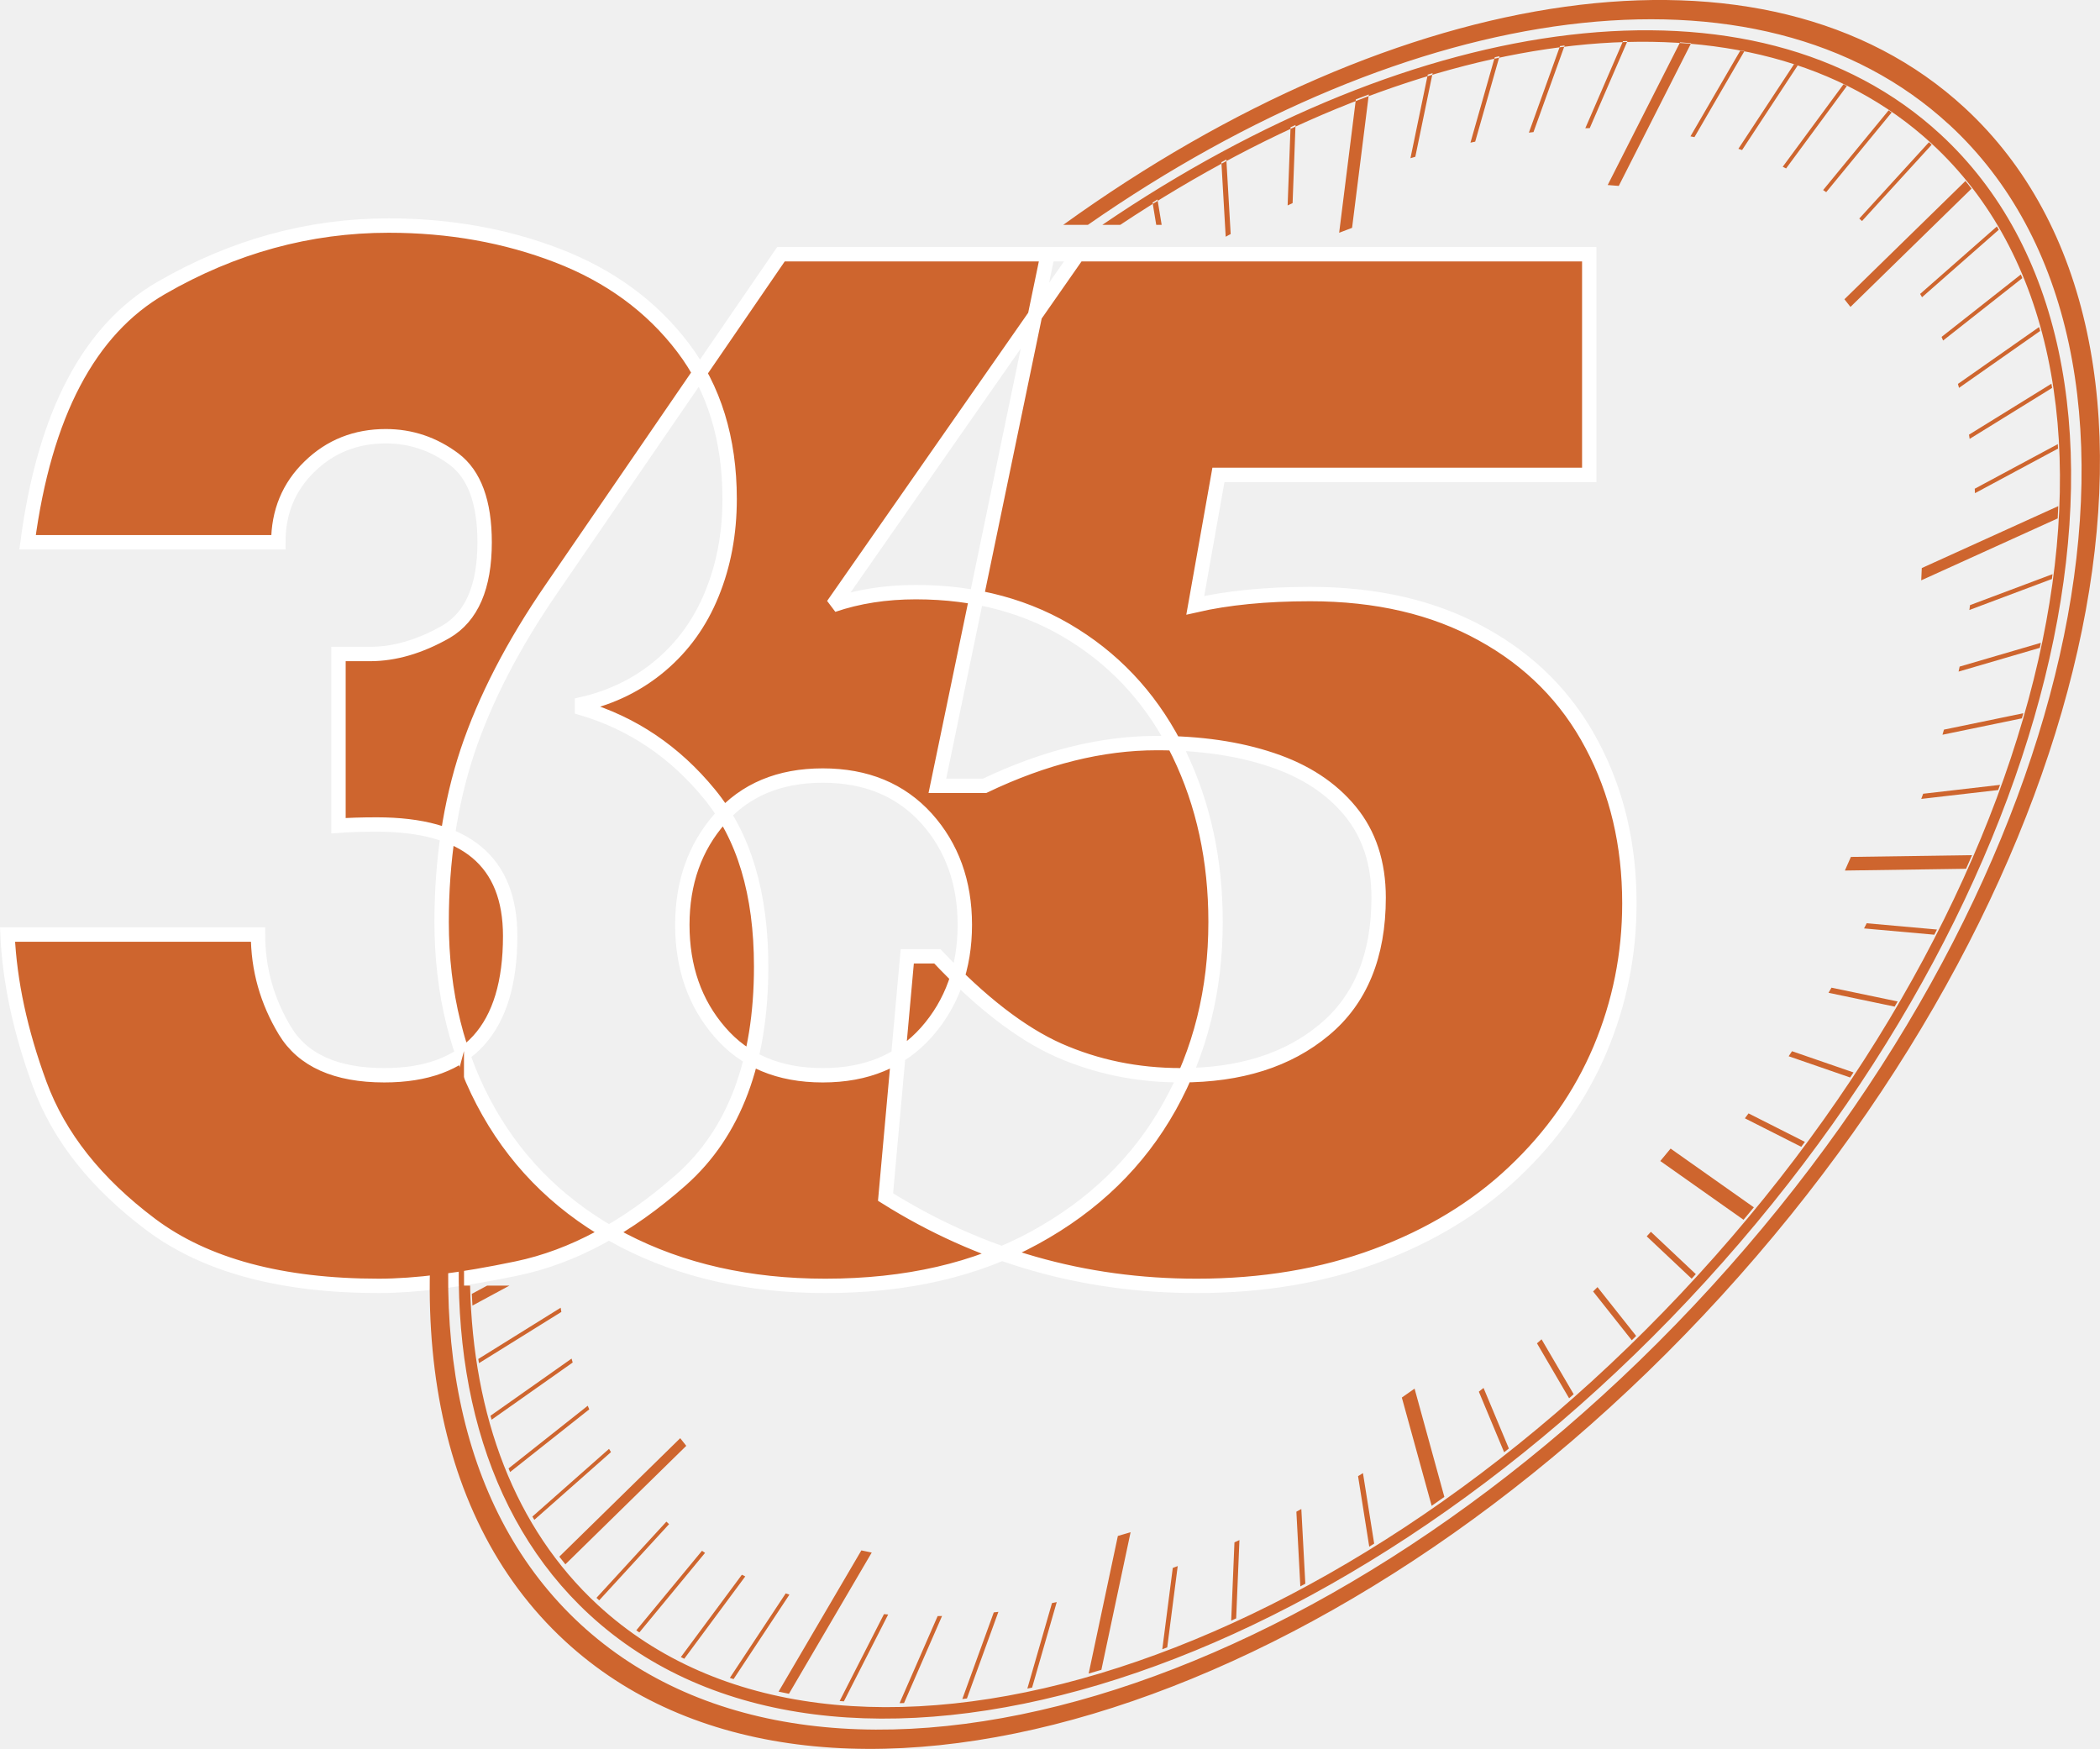
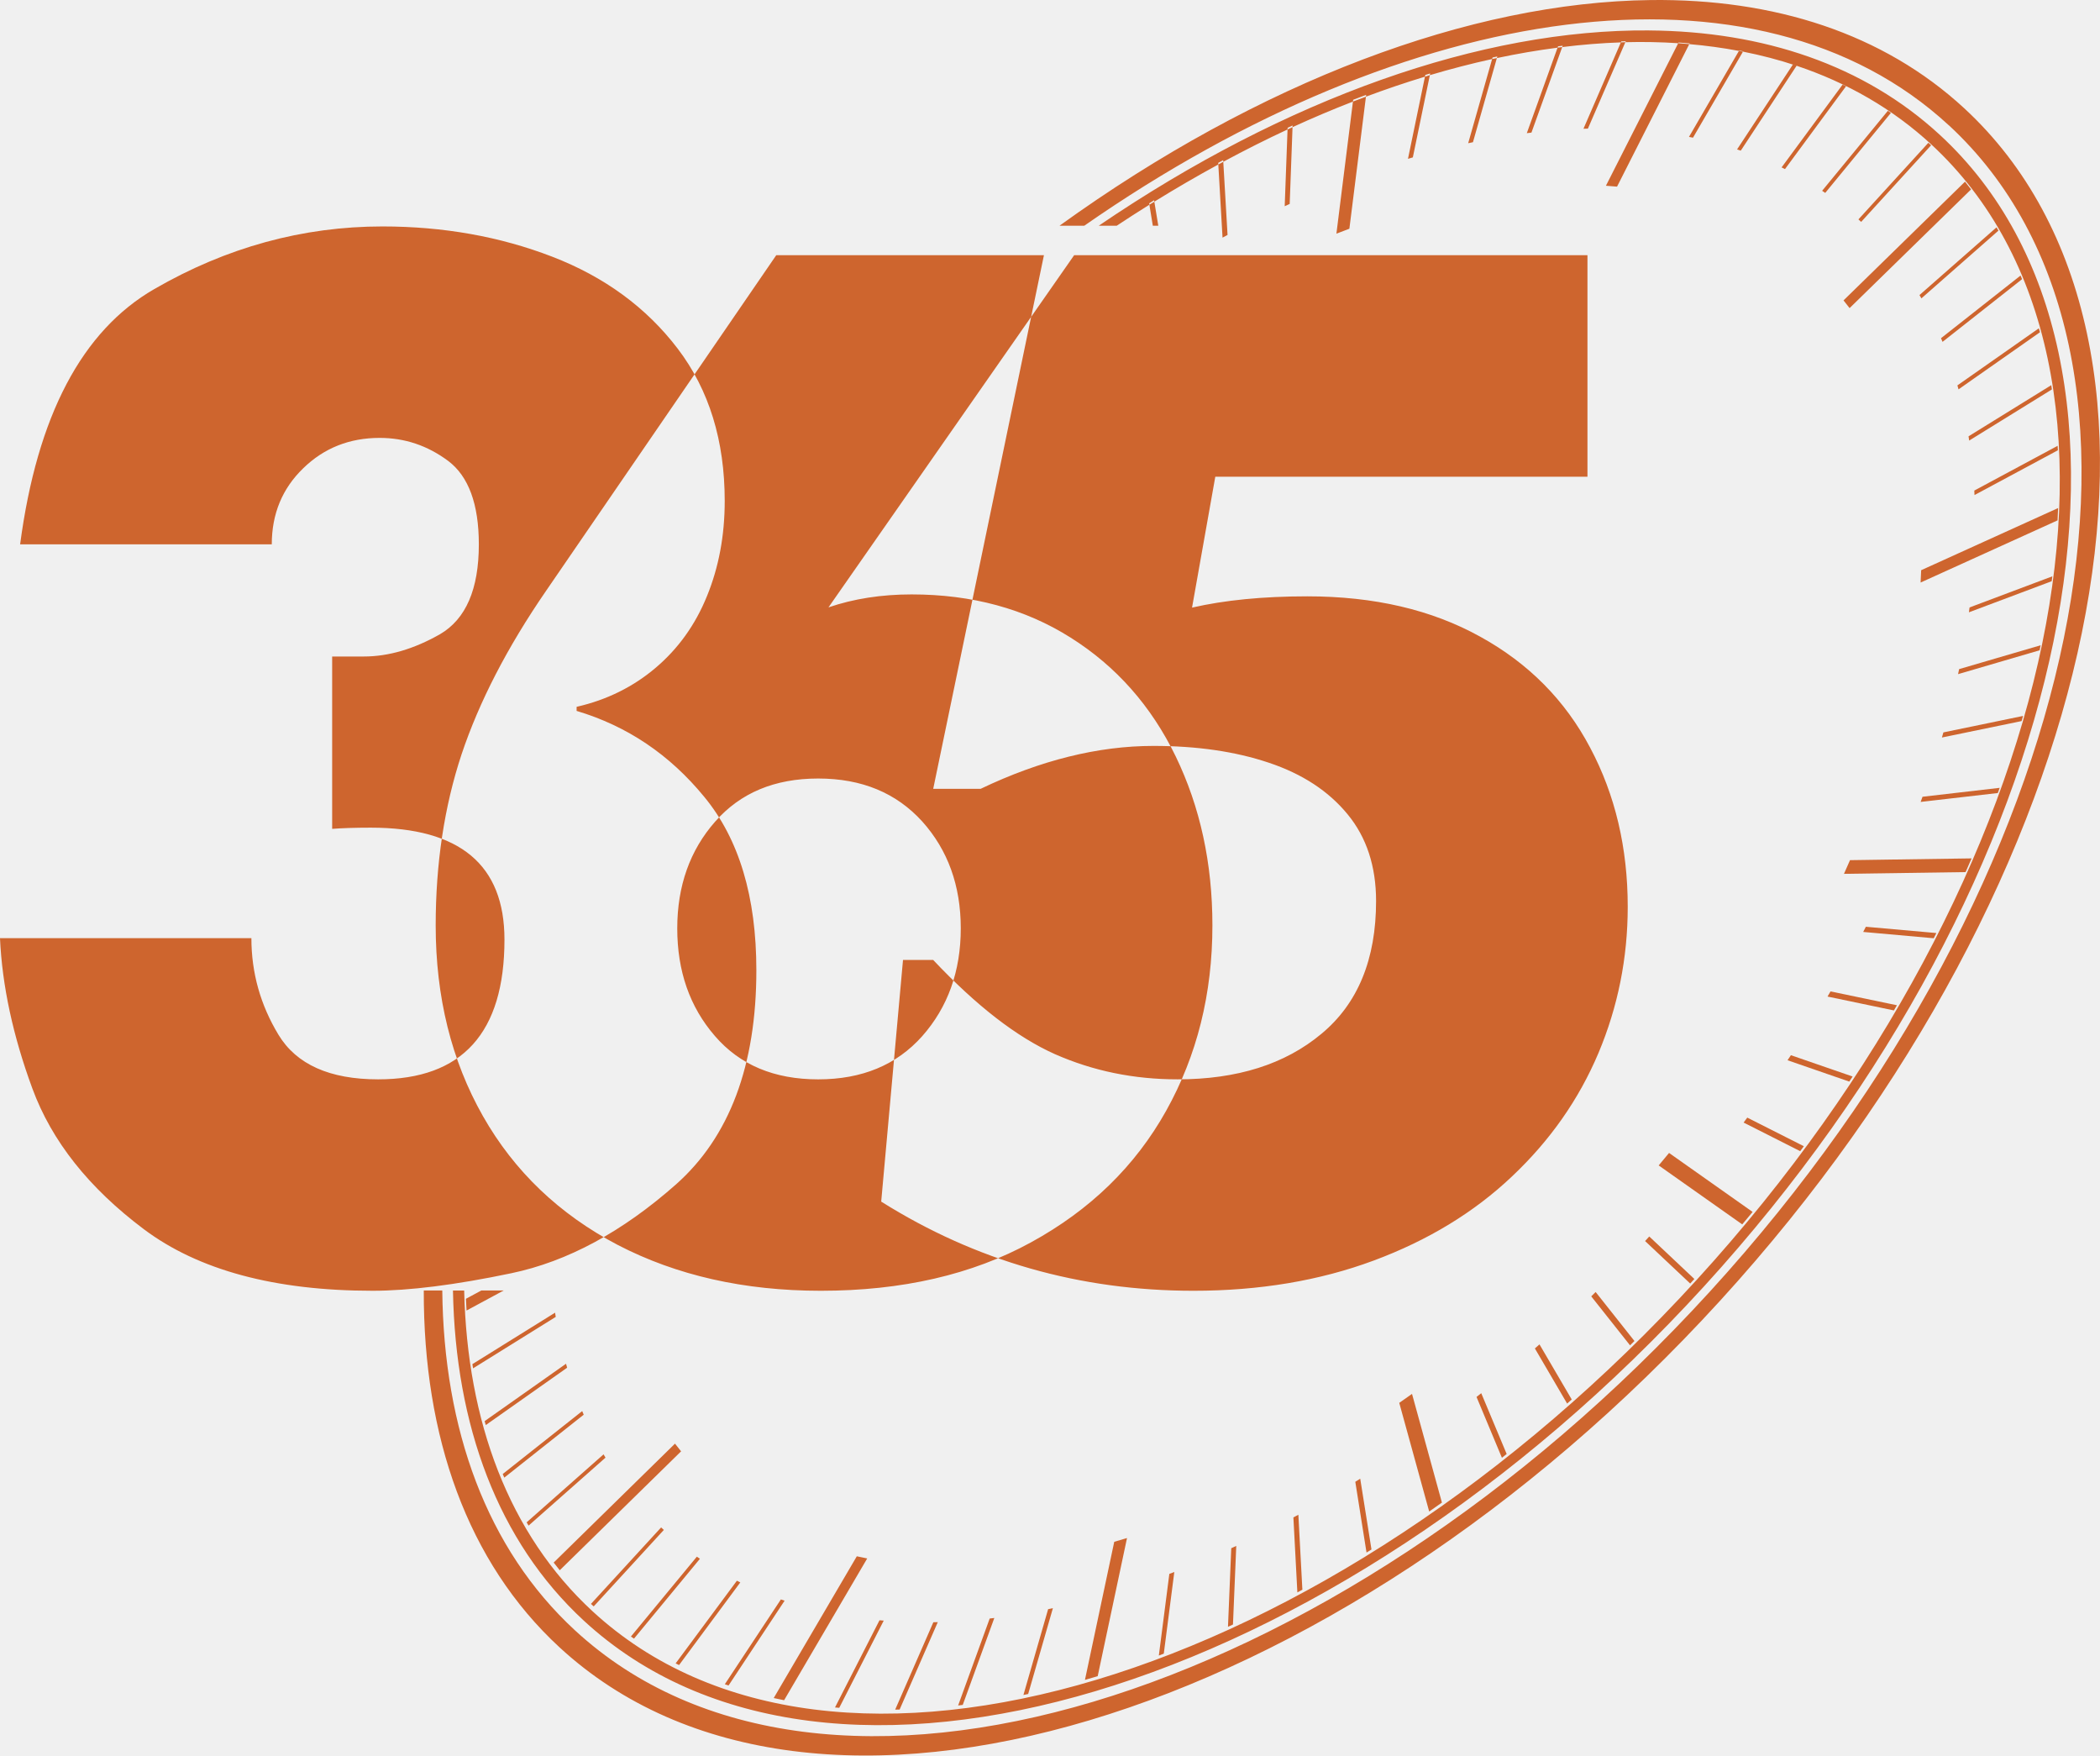
- <svg xmlns="http://www.w3.org/2000/svg" id="svg10" width="232.7" height="193.79" enable-background="new 0 0 283.464 283.464" version="1.1" viewBox="0 0 232.7 193.79" xml:space="preserve">
-   <g id="Logo" transform="translate(-24.966 -44.838)">
-     <g id="g6" clip-rule="evenodd" fill="#ce652e" fill-rule="evenodd">
-       <path id="path2" d="m201.07 97.458h-41.09l-2.567 14.448c3.57-0.821 7.806-1.245 12.726-1.245 7.383 0 13.733 1.483 19.078 4.446 5.345 2.937 9.395 7.037 12.145 12.25 2.778 5.213 4.155 11.087 4.155 17.569 0 5.662-1.086 11.035-3.229 16.141-2.17 5.135-5.343 9.659-9.552 13.63-4.181 3.967-9.29 7.063-15.267 9.284-5.98 2.224-12.623 3.335-19.899 3.335-12.541 0-24.026-3.28-34.477-9.843l2.407-26.672h3.335c4.762 5.054 9.234 8.52 13.441 10.397 4.208 1.854 8.705 2.78 13.548 2.78 6.563 0 11.854-1.667 15.876-5.028 4.021-3.332 6.032-8.229 6.032-14.658 0-3.837-1.056-7.04-3.148-9.577-2.089-2.543-4.975-4.448-8.704-5.691-3.704-1.243-7.94-1.852-12.729-1.852-6.111 0-12.488 1.587-19.076 4.735h-5.239l12.224-58.901h60.011v24.452zm-84.936 66.521c4.843 0 8.654-1.588 11.485-4.765 2.832-3.201 4.259-7.168 4.259-11.905 0-4.71-1.427-8.653-4.259-11.802-2.859-3.147-6.668-4.736-11.485-4.736-4.814 0-8.599 1.589-11.378 4.763-2.777 3.151-4.181 7.092-4.181 11.775 0 4.71 1.376 8.679 4.155 11.88 2.752 3.202 6.562 4.79 11.404 4.79zm-4.63-90.972h32.891l-27.123 38.872c2.778-0.952 5.848-1.43 9.183-1.43 6.667 0 12.516 1.589 17.543 4.763 5.053 3.177 8.917 7.567 11.615 13.125 2.7 5.583 4.049 11.801 4.049 18.653 0 7.543-1.695 14.344-5.106 20.456-3.413 6.111-8.389 10.952-14.924 14.525-6.509 3.572-14.262 5.345-23.206 5.345-8.467 0-15.929-1.693-22.412-5.054-6.456-3.385-11.431-8.123-14.898-14.235-3.466-6.113-5.212-13.124-5.212-21.037 0-6.825 0.953-13.149 2.857-18.891 1.933-5.768 5.028-11.801 9.368-18.099zm-55.697 31.912h-27.785c1.879-14.183 6.828-23.575 14.819-28.179 7.964-4.604 16.379-6.909 25.19-6.909 6.722 0 12.965 1.113 18.733 3.336 5.769 2.223 10.4 5.609 13.866 10.16s5.186 10.161 5.186 16.802c0 3.837-0.661 7.329-1.958 10.504-1.296 3.202-3.202 5.822-5.663 7.912s-5.371 3.546-8.732 4.313v0.45c5.584 1.667 10.268 4.817 14.104 9.5 3.836 4.657 5.742 11.033 5.742 19.129 0 10.506-2.964 18.392-8.865 23.63-5.926 5.24-11.985 8.52-18.205 9.817-6.192 1.296-11.298 1.931-15.295 1.931-10.795 0-19.235-2.274-25.269-6.8-6.059-4.55-10.161-9.711-12.304-15.533-2.143-5.819-3.334-11.351-3.572-16.591h27.757c0 3.837 1.006 7.383 2.99 10.665 1.985 3.28 5.662 4.922 11.007 4.922 9.288 0 13.945-5.134 13.945-15.427 0-8.255-4.922-12.356-14.765-12.356-1.773 0-3.202 0.052-4.26 0.133v-19.025h3.492c2.725 0 5.531-0.82 8.415-2.46 2.858-1.667 4.288-4.975 4.288-9.923 0-4.445-1.138-7.515-3.387-9.208-2.275-1.694-4.789-2.54-7.568-2.54-3.307 0-6.139 1.111-8.44 3.359-2.302 2.223-3.466 5.028-3.466 8.388z" stroke="#fff" stroke-miterlimit="2.613" stroke-width="1.593" />
-       <path id="path4" d="m242.76 64.888 0.67 0.852-13.414 13.105-0.67-0.85zm-4.046-4.293 0.303 0.277-7.724 8.458-0.3-0.277zm-4.473-3.529 0.341 0.231-7.255 8.832-0.341-0.232zm-4.999-2.888 0.379 0.186-6.737 9.137-0.375-0.186zm-5.483-2.223 0.408 0.137-6.162 9.371-0.41-0.137zm-5.933-1.544 0.442 0.086-5.541 9.536-0.442-0.087zm-13.013-1.011 0.492-0.013-4.18 9.647-0.492 0.013zm-6.982 0.544 0.513-0.064-3.452 9.593-0.511 0.062zm-7.232 1.236 0.527-0.113-2.694 9.466-0.526 0.111zm-7.424 1.924 0.538-0.163-1.917 9.267-0.538 0.16zm-15.205 5.837 0.551-0.255-0.323 8.659-0.551 0.255zm-7.663 3.872 0.55-0.3 0.48 8.256-0.552 0.298zm-7.626 4.468 0.546-0.342 0.463 2.816h-0.602zm-74.64 128.6-0.077-0.465 9.129-5.68 0.077 0.466zm1.4 6.262-0.125-0.436 8.986-6.334 0.124 0.435zm2.049 5.8-0.171-0.4 8.773-6.945 0.169 0.399zm2.685 5.296-0.215-0.362 8.493-7.504 0.215 0.363zm7.187 8.919-0.3-0.278 7.746-8.44 0.298 0.277zm4.45 3.557-0.34-0.233 7.281-8.815 0.339 0.232zm4.976 2.918-0.376-0.188 6.761-9.123 0.375 0.187zm5.463 2.255-0.41-0.138 6.19-9.363 0.41 0.14zm12.223 2.464-0.468-0.039 4.913-9.626 0.466 0.04zm6.667 0.189-0.492 0.011 4.216-9.647 0.49-0.011zm6.97-0.51-0.511 0.062 3.486-9.596 0.511-0.062zm7.223-1.206-0.527 0.111 2.729-9.473 0.527-0.11zm14.972-4.452-0.548 0.208 1.162-9.012 0.548-0.207zm7.639-3.216-0.552 0.254 0.362-8.676 0.552-0.254zm7.664-3.842-0.553 0.299-0.439-8.277 0.548-0.297zm7.629-4.441-0.547 0.339-1.239-7.813 0.543-0.339zm14.925-10.539-0.525 0.417-2.803-6.714 0.522-0.415zm7.183-6.016-0.509 0.449-3.558-6.085 0.507-0.447zm6.923-6.456-0.487 0.478-4.285-5.408 0.486-0.479zm6.61-6.848-0.46 0.505-4.98-4.692 0.461-0.504zm12.088-14.654-0.404 0.547-6.247-3.159 0.403-0.546zm5.385-7.695-0.369 0.561-6.816-2.355 0.372-0.558zm4.891-7.865-0.331 0.572-7.331-1.532 0.333-0.567zm4.357-7.97-0.292 0.575-7.788-0.697 0.293-0.573zm6.991-16.03-0.209 0.574-8.522 0.983 0.209-0.571zm2.58-7.935-0.163 0.567-8.797 1.816 0.163-0.567zm1.942-7.802-0.115 0.555-9.004 2.634 0.119-0.555zm1.291-7.608-0.07 0.538-9.141 3.432 0.069-0.538zm0.586-14.41 0.025 0.496-9.205 4.943-0.024-0.497zm-0.707-6.692 0.074 0.468-9.135 5.646-0.073-0.468zm-1.367-6.28 0.122 0.435-8.994 6.306-0.122-0.437zm-2.024-5.822 0.17 0.4-8.784 6.92-0.167-0.403zm-2.653-5.321 0.214 0.363-8.508 7.478-0.212-0.365zm-35.104-20.405 1.224 0.099-8.018 15.813-1.226-0.099zm-35.927 6.323 1.435-0.545-1.854 14.778-1.432 0.547zm-97.891 133.65-0.07-1.296 1.703-0.918h2.471zm10.299 28.668-0.672-0.848 13.396-13.127 0.672 0.847zm24.772 14.346-1.148-0.239 9.173-15.648 1.148 0.238zm34.621-2.655-1.409 0.412 3.236-15.245 1.41-0.413zm38.006-19.16-1.407 0.988-3.305-11.997 1.411-0.988zm34.295-32.085-1.145 1.378-9.224-6.51 1.144-1.378zm24.18-39.023-0.667 1.511-13.426 0.194 0.666-1.509zm9.55-38.672-0.062 1.361-15.122 6.862 0.063-1.362zm-14.003-40.144c26.46 24.425 14.838 80.712-25.869 125.3-40.709 44.587-95.492 61.031-121.95 36.605-9.239-8.529-13.83-20.948-14.163-35.394h-0.669v-11.157c-2.297 19.59 2.073 36.699 13.878 47.598 26.897 24.83 82.466 8.248 123.7-36.916 41.236-45.164 52.931-102.25 26.031-127.08-20.59-19.007-57.98-13.747-92.882 10.024h1.985c33.969-22.574 69.998-27.385 89.942-8.976zm1.931-2.117c27.249 25.156 15.404 82.988-26.368 128.74-41.772 45.751-98.067 62.552-125.32 37.398-13.42-12.389-17.352-32.708-12.901-55.602v-7.894c-7.378 26.833-4.175 51.184 11.191 65.367 27.864 25.724 85.426 8.543 128.14-38.24 42.714-46.785 54.826-105.92 26.963-131.64-22.054-20.359-62.713-13.836-99.89 12.966h2.733c35.737-24.875 74.32-30.594 95.446-11.093z" />
-     </g>
-   </g>
+ <svg xmlns="http://www.w3.org/2000/svg" id="svg10" width="231.86" height="193.78" enable-background="new 0 0 283.464 283.464" version="1.1" viewBox="0 0 231.86 193.78" xml:space="preserve">
+   <path id="path2" d="m175.27 52.623h-41.09l-2.567 14.448c3.57-0.821 7.806-1.245 12.726-1.245 7.383 0 13.733 1.483 19.078 4.446 5.345 2.937 9.395 7.037 12.145 12.25 2.778 5.213 4.155 11.087 4.155 17.569 0 5.662-1.086 11.035-3.229 16.141-2.17 5.135-5.343 9.659-9.552 13.63-4.181 3.967-9.29 7.063-15.267 9.284-5.98 2.224-12.623 3.335-19.899 3.335-12.541 0-24.026-3.28-34.477-9.843l2.407-26.672h3.335c4.762 5.054 9.234 8.52 13.441 10.397 4.208 1.854 8.705 2.78 13.548 2.78 6.563 0 11.854-1.667 15.876-5.028 4.021-3.332 6.032-8.229 6.032-14.658 0-3.837-1.056-7.04-3.148-9.577-2.089-2.543-4.975-4.448-8.704-5.691-3.704-1.243-7.94-1.852-12.729-1.852-6.111 0-12.488 1.587-19.076 4.735h-5.239l12.224-58.901h60.011v24.452zm-84.936 66.521c4.843 0 8.654-1.588 11.485-4.765 2.832-3.201 4.259-7.168 4.259-11.905 0-4.71-1.427-8.653-4.259-11.802-2.859-3.147-6.668-4.736-11.485-4.736-4.814 0-8.599 1.589-11.378 4.763-2.777 3.151-4.181 7.092-4.181 11.775 0 4.71 1.376 8.679 4.155 11.88 2.752 3.202 6.562 4.79 11.404 4.79zm-4.63-90.972h32.891l-27.123 38.872c2.778-0.952 5.848-1.43 9.183-1.43 6.667 0 12.516 1.589 17.543 4.763 5.053 3.177 8.917 7.567 11.615 13.125 2.7 5.583 4.049 11.801 4.049 18.653 0 7.543-1.695 14.344-5.106 20.456-3.413 6.111-8.389 10.952-14.924 14.525-6.509 3.572-14.262 5.345-23.206 5.345-8.467 0-15.929-1.693-22.412-5.054-6.456-3.385-11.431-8.123-14.898-14.235-3.466-6.113-5.212-13.124-5.212-21.037 0-6.825 0.953-13.149 2.857-18.891 1.933-5.768 5.028-11.801 9.368-18.099zm-55.697 31.912h-27.785c1.879-14.183 6.828-23.575 14.819-28.179 7.964-4.604 16.379-6.909 25.19-6.909 6.722 0 12.965 1.113 18.733 3.336 5.769 2.223 10.4 5.609 13.866 10.16s5.186 10.161 5.186 16.802c0 3.837-0.661 7.329-1.958 10.504-1.296 3.202-3.202 5.822-5.663 7.912s-5.371 3.546-8.732 4.313v0.45c5.584 1.667 10.268 4.817 14.104 9.5 3.836 4.657 5.742 11.033 5.742 19.129 0 10.506-2.964 18.392-8.865 23.63-5.926 5.24-11.985 8.52-18.205 9.817-6.192 1.296-11.298 1.931-15.295 1.931-10.795 0-19.235-2.274-25.269-6.8-6.059-4.55-10.161-9.711-12.304-15.533-2.143-5.819-3.334-11.351-3.572-16.591h27.757c0 3.837 1.006 7.383 2.99 10.665 1.985 3.28 5.662 4.922 11.007 4.922 9.288 0 13.945-5.134 13.945-15.427 0-8.255-4.922-12.356-14.765-12.356-1.773 0-3.202 0.052-4.26 0.133v-19.025h3.492c2.725 0 5.531-0.82 8.415-2.46 2.858-1.667 4.288-4.975 4.288-9.923 0-4.445-1.138-7.515-3.387-9.208-2.275-1.694-4.789-2.54-7.568-2.54-3.307 0-6.139 1.111-8.44 3.359-2.302 2.223-3.466 5.028-3.466 8.388z" clip-rule="evenodd" fill="#ce652e" fill-rule="evenodd" stroke-miterlimit="2.613" />
+   <path id="path4" d="m182.26 0.005c-19.906 0.233-43.207 8.998-65.281 24.912h2.734c35.737-24.875 74.319-30.595 95.445-11.094l6e-3 -2e-3c27.249 25.156 15.405 82.988-26.367 128.74-41.772 45.751-98.067 62.552-125.32 37.398-9.75-9.001-14.487-22.191-14.645-37.51h-2.043c-0.044 16.102 4.789 29.978 14.977 39.381 27.864 25.724 85.427 8.543 128.14-38.24 42.714-46.785 54.826-105.92 26.963-131.64-8.959-8.271-20.99-12.105-34.609-11.945zm-0.188 3.353c-18.44-0.143-40.041 7.447-60.764 21.561h1.986c1.2-0.798 2.403-1.567 3.607-2.32l-0.025-0.152 0.547-0.342 0.025 0.158c2.351-1.456 4.707-2.822 7.064-4.106l-0.01-0.18 0.549-0.299 0.01 0.18c2.367-1.275 4.735-2.47 7.096-3.566l8e-3 -0.186 0.551-0.256-8e-3 0.186c2.231-1.024 4.455-1.963 6.67-2.824l0.025-0.197 1.435-0.545-0.025 0.201c2.185-0.817 4.359-1.553 6.516-2.207l0.041-0.195 0.537-0.162-0.039 0.189c2.314-0.688 4.609-1.283 6.877-1.779l0.049-0.172 0.527-0.113-0.051 0.178c2.263-0.481 4.497-0.863 6.701-1.148l0.055-0.152 0.514-0.062-0.055 0.148c2.193-0.27 4.353-0.446 6.475-0.518l0.049-0.111 0.492-0.014-0.045 0.105c1.982-0.053 3.928-0.013 5.836 0.111l0.039-0.078 1.223 0.1-0.041 0.08c1.869 0.161 3.697 0.41 5.482 0.748l0.025-0.043 0.443 0.086-0.021 0.037c2.027 0.402 3.998 0.917 5.902 1.553l-0.391-0.131-6.164 9.371 0.41 0.137 6.162-9.371c5.577 1.866 10.597 4.738 14.873 8.685 26.455 24.427 14.832 80.711-25.873 125.3-40.709 44.587-95.491 61.031-121.95 36.605-9.239-8.529-13.829-20.949-14.162-35.395h-1.238c0.27 14.872 4.947 27.67 14.447 36.441 26.897 24.83 82.465 8.248 123.7-36.916 41.236-45.164 52.931-102.25 26.031-127.08-8.365-7.722-19.502-11.44-32.119-11.537zm10.371 2.34c-0.148-0.029-0.299-0.052-0.447-0.08l-5.516 9.492 0.443 0.088zm-5.93-0.828c-0.407-0.035-0.81-0.075-1.221-0.102l-7.982 15.736 1.227 0.098zm-7.057-0.213c-0.165 0.004-0.331 0.014-0.496 0.02l-4.131 9.535 0.49-0.014zm-6.971 0.537c-0.171 0.021-0.342 0.044-0.514 0.066l-3.397 9.44 0.512-0.062zm-7.215 1.215c-0.176 0.037-0.349 0.069-0.525 0.107l-2.644 9.293 0.527-0.111zm-7.402 1.887c-0.179 0.053-0.36 0.114-0.539 0.168l-1.875 9.068 0.537-0.16zm-7.055 2.375c-0.478 0.179-0.956 0.355-1.435 0.541l-1.826 14.582 1.432-0.547zm-8.105 3.365c-0.184 0.084-0.367 0.171-0.551 0.256l-0.314 8.473 0.551-0.254zm-7.646 3.822c-0.183 0.099-0.366 0.199-0.549 0.299l0.467 8.074 0.553-0.297zm-7.613 4.404c-0.182 0.113-0.365 0.222-0.547 0.336l0.381 2.322h0.604zm75.988-12.92-6.732 9.137 0.375 0.186 6.736-9.137zm5 2.889-7.256 8.83 0.342 0.232 7.254-8.832zm4.473 3.529-7.721 8.457 0.299 0.277 7.725-8.459zm4.047 4.293-13.414 13.105 0.67 0.852 13.414-13.105zm3.478 5.043-8.506 7.475 0.211 0.365 8.508-7.479zm2.652 5.32-8.781 6.916 0.168 0.404 8.783-6.92zm2.023 5.822-8.994 6.303 0.123 0.438 8.994-6.305zm1.367 6.279-9.133 5.646 0.072 0.469 9.135-5.646zm0.707 6.691-9.203 4.943 0.023 0.496 9.205-4.943zm0.051 6.873-15.121 6.861-0.062 1.361 15.121-6.861zm-0.637 7.537-9.141 3.434-0.07 0.537 9.141-3.432zm-1.291 7.609-9 2.633-0.119 0.555 9.004-2.633zm-1.941 7.801-8.797 1.816-0.164 0.566 8.799-1.815zm-2.58 7.936-8.521 0.986-0.209 0.57 8.521-0.982zm-3.102 7.789-13.426 0.195-0.666 1.51 13.426-0.193zm-11.676 7.547-0.293 0.572 7.787 0.697 0.293-0.576zm-3.9 7.137-0.332 0.568 7.33 1.531 0.332-0.572zm-4.375 7.041-0.371 0.557 6.816 2.356 0.369-0.561zm-4.818 6.889-0.404 0.545 6.248 3.16 0.404-0.547zm-8.635 3.9-1.145 1.377 9.225 6.51 1.145-1.377zm-2.186 9.221-0.461 0.504 4.981 4.691 0.459-0.504zm-128.95 5.961-1.703 0.918 0.07 1.295 4.104-2.213zm123.03 0.168-0.486 0.48 4.285 5.408 0.486-0.479zm-114.89 2.283-9.129 5.68 0.076 0.465 9.129-5.68zm108.69 3.5-0.508 0.447 3.559 6.084 0.51-0.449zm-107.48 2.137-8.986 6.334 0.125 0.436 8.986-6.334zm101.05 3.25-0.521 0.414 2.803 6.715 0.525-0.418zm-7.643 0.078-1.41 0.988 3.305 11.996 1.406-0.988zm-91.621 1.897-8.773 6.945 0.17 0.4 8.771-6.947zm10.246 3.594-13.395 13.127 0.672 0.848 13.396-13.127zm-7.887 1.182-8.492 7.504 0.215 0.361 8.492-7.502zm83.543 2.688-0.543 0.34 1.238 7.812 0.547-0.34zm-6.83 3.978-0.549 0.297 0.439 8.277 0.553-0.299zm-70.357 1.4-7.746 8.441 0.301 0.277 7.744-8.441zm51.438 1.172-1.41 0.414-3.234 15.244 1.408-0.412zm12.062 0.869-0.553 0.254-0.361 8.676 0.551-0.254zm-41.895 1.145-9.174 15.648 1.148 0.24 9.174-15.65zm-17.66 0.041-7.281 8.816 0.34 0.232 7.281-8.816zm52.715 1.695-0.549 0.207-1.16 9.012 0.547-0.207zm-48.295 0.961-6.762 9.123 0.377 0.188 6.76-9.123zm4.857 2.064-6.189 9.363 0.41 0.139 6.189-9.361zm30.033 0.967-0.527 0.109-2.728 9.473 0.525-0.111zm-6.467 1.082-0.512 0.06-3.484 9.598 0.51-0.062zm-12.678 0.252-4.914 9.625 0.469 0.039 4.912-9.625zm6.436 0.207-0.49 0.01-4.215 9.648 0.492-0.012z" clip-rule="evenodd" fill="#ce652e" fill-rule="evenodd" />
</svg>
